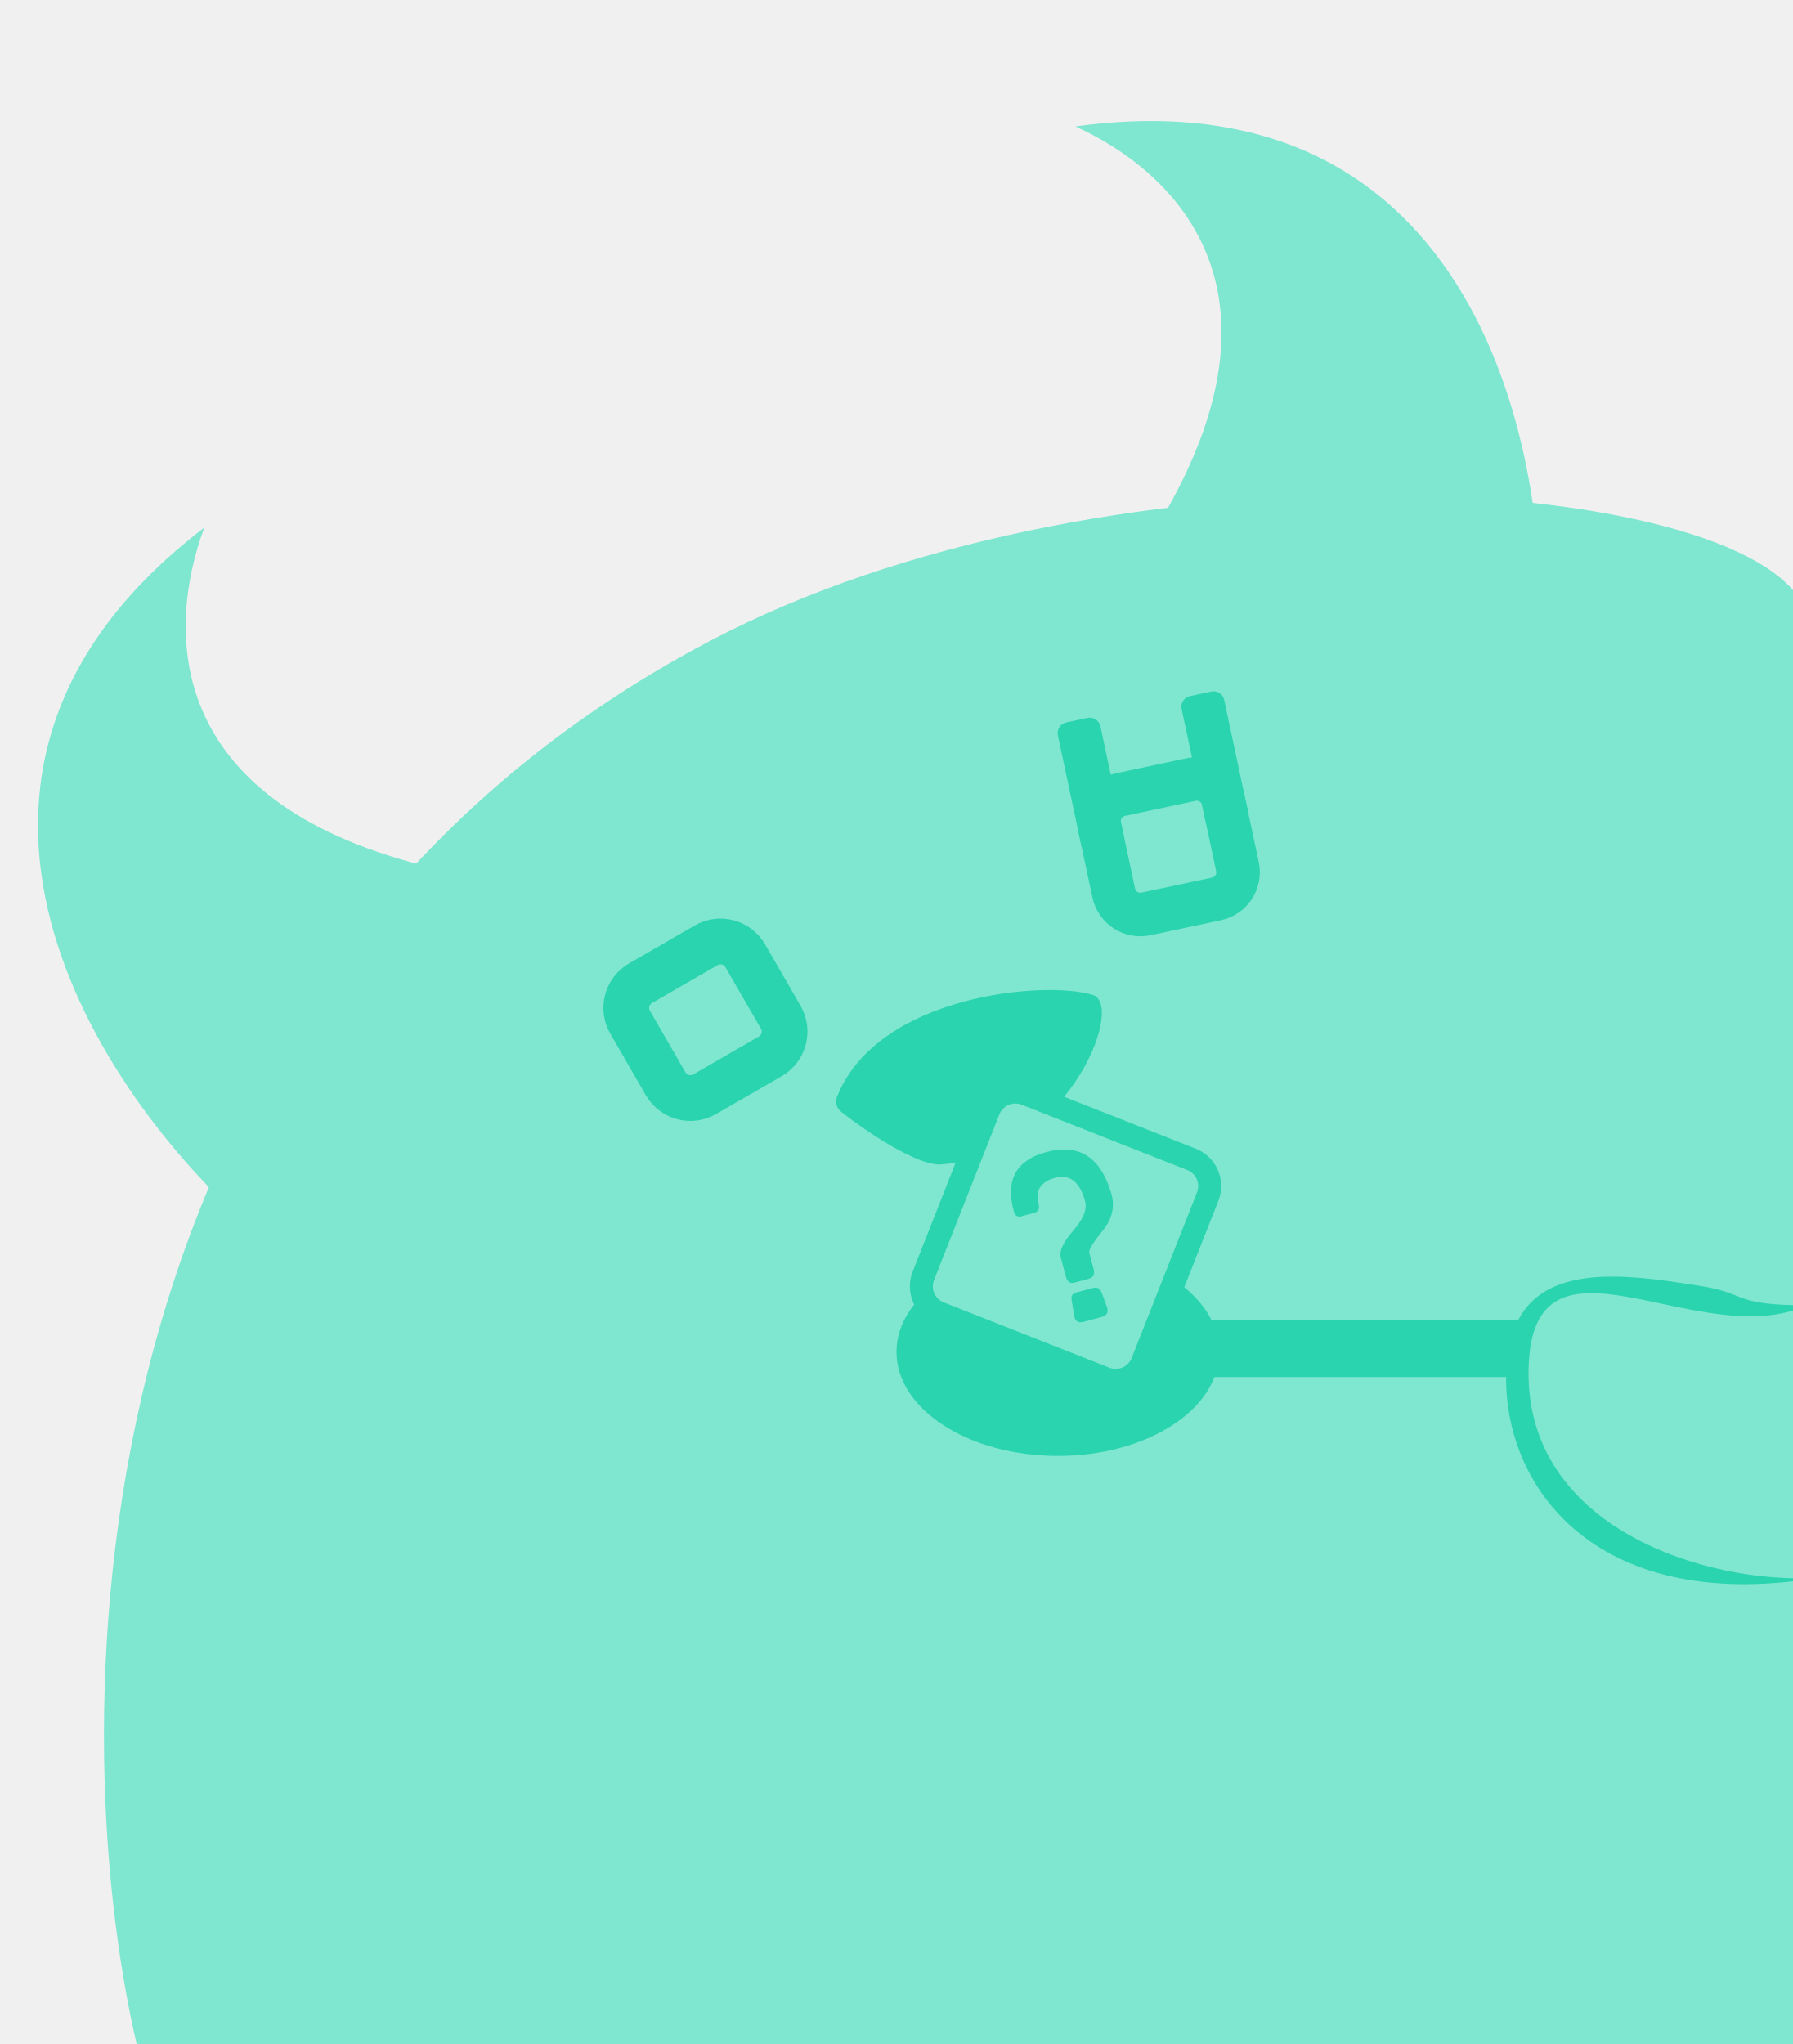
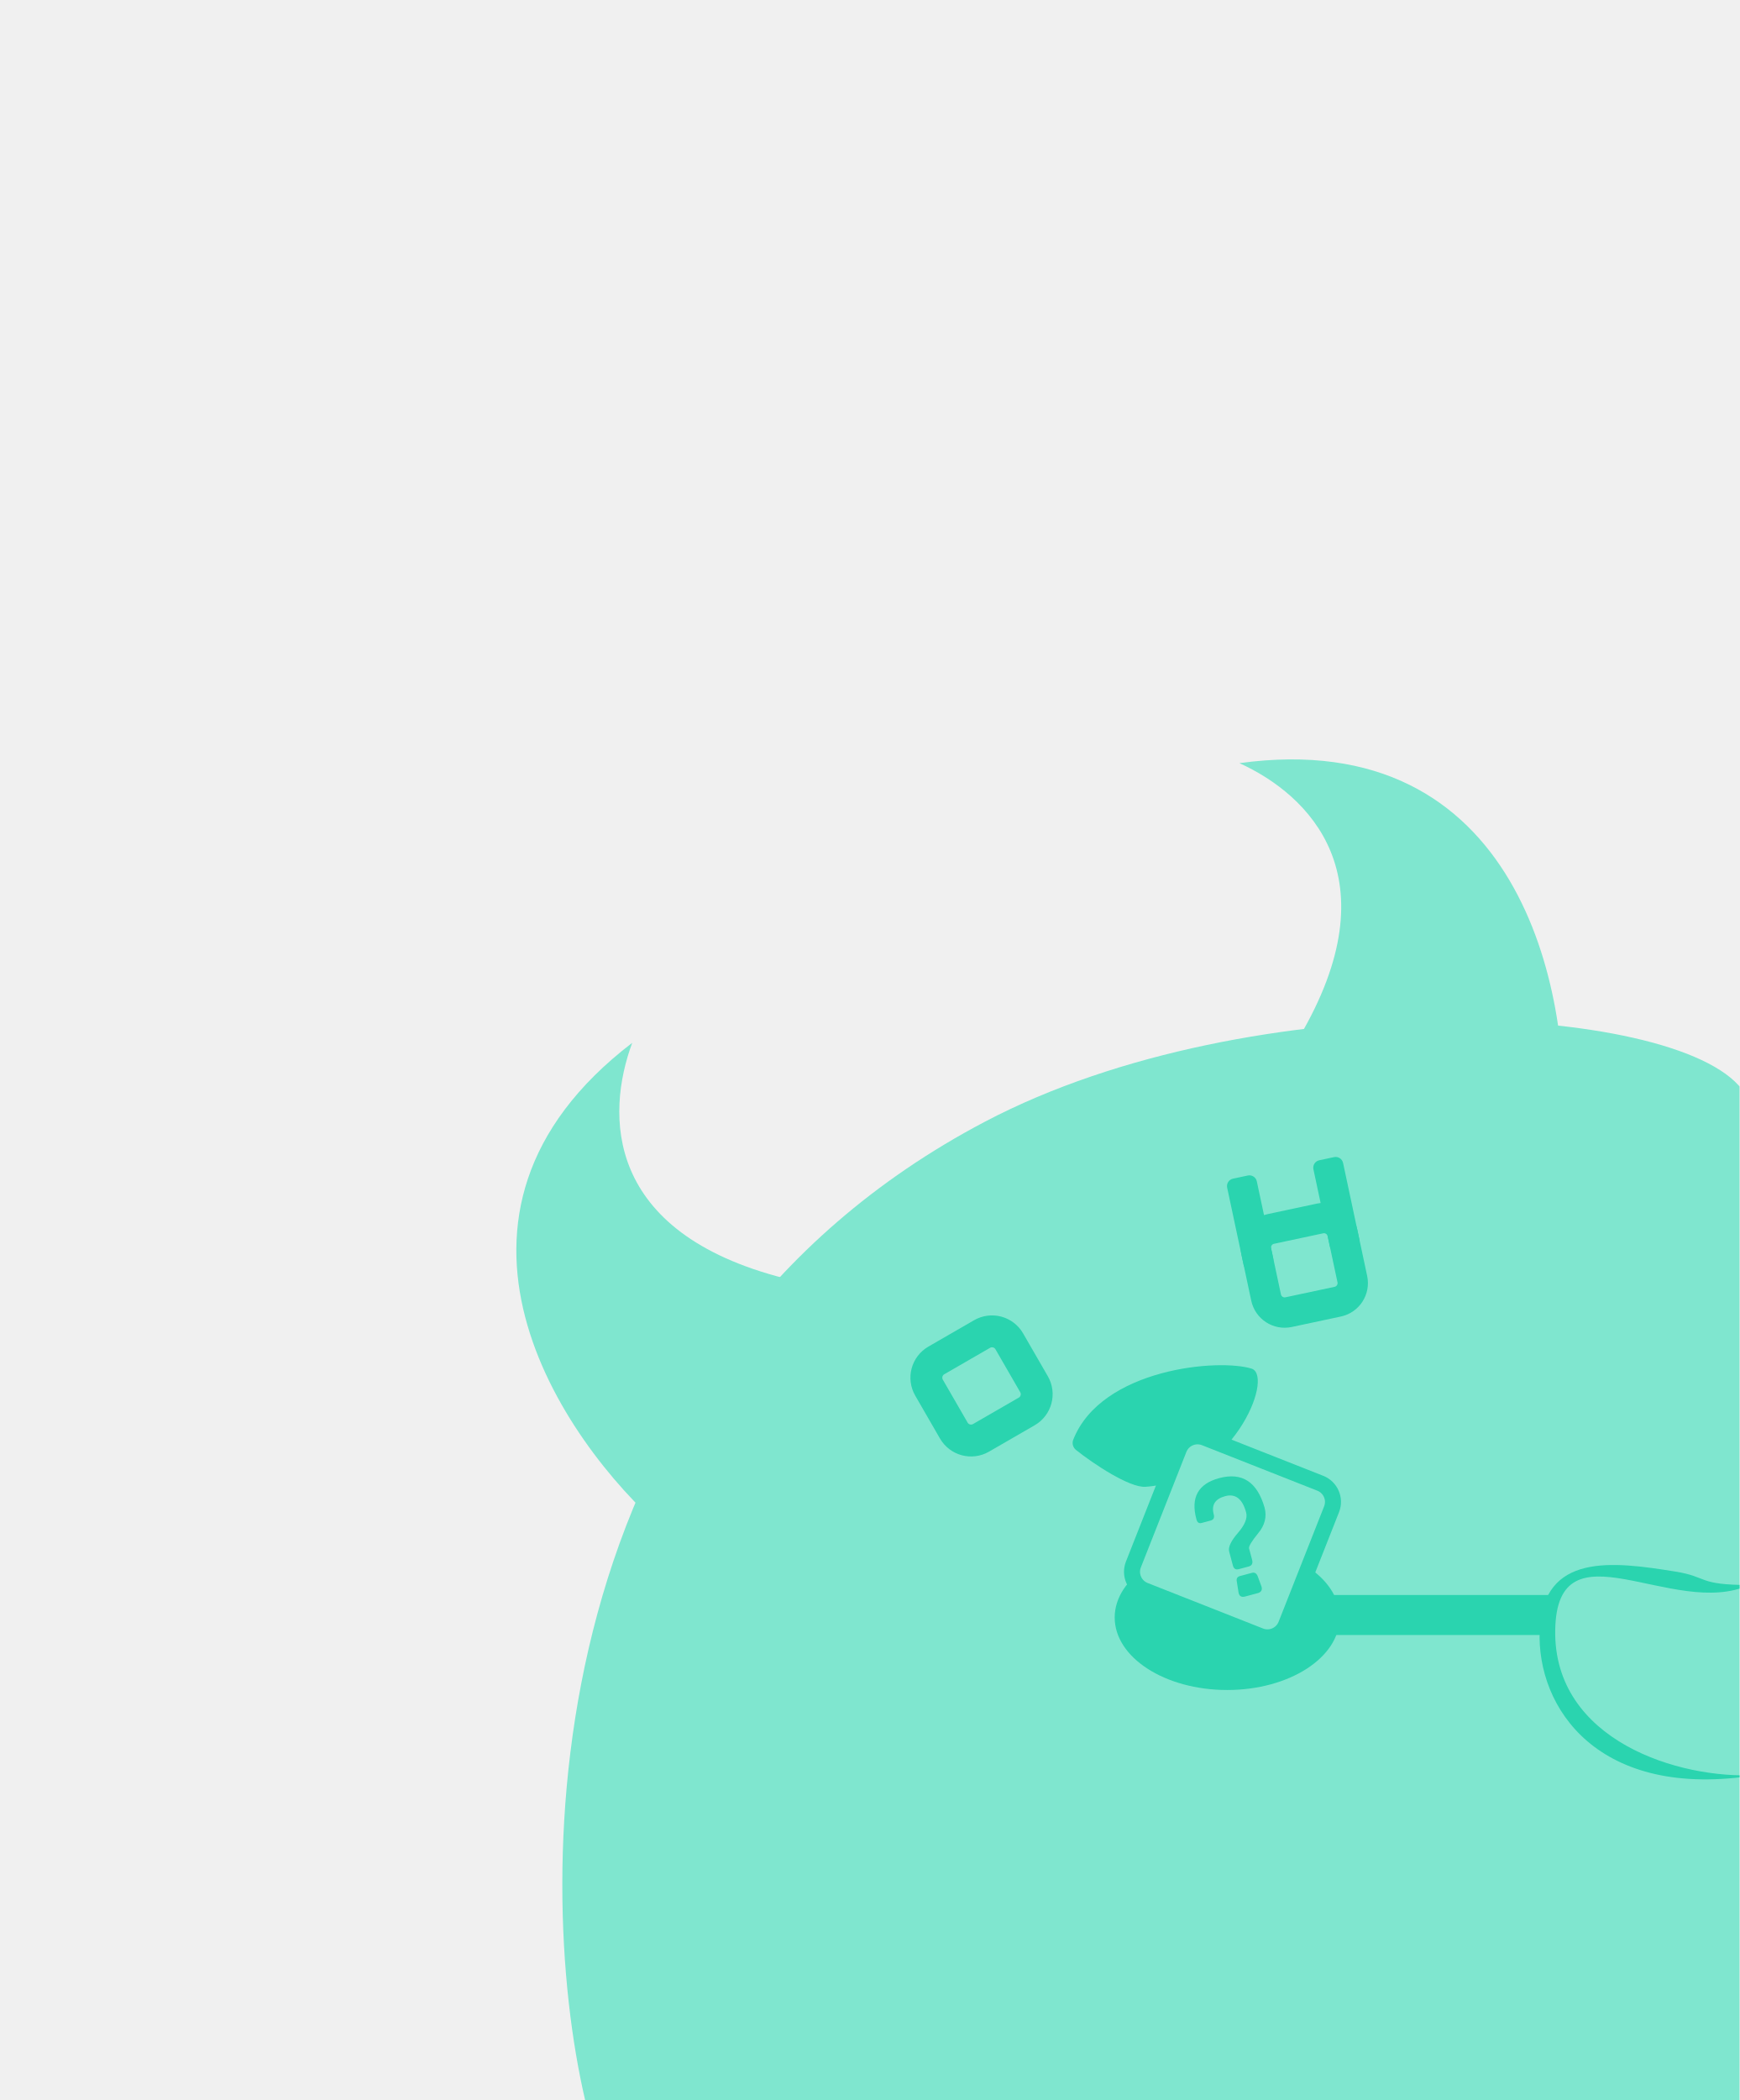
- <svg xmlns="http://www.w3.org/2000/svg" width="250" height="285" viewBox="0 0 250 285" fill="none">
-   <g clip-path="url(#clip0_2566_6830)">
-     <path d="M59.08 120.693C22.829 111.513 23.191 87.84 28.482 73.565C-16.418 107.906 14.094 152.892 34.963 171.093L59.08 120.693Z" fill="#7FE6CF" />
-     <path d="M161.86 72.543C180.872 40.342 163.811 23.926 149.95 17.63C205.951 9.938 216.401 63.282 214.626 90.915L161.86 72.543Z" fill="#7FE6CF" />
-     <path d="M99.069 89.324C9.59 136.362 8.442 239.373 19.053 285H250.496V82.893C237.304 65.438 152.601 61.183 99.069 89.324Z" fill="#7FE6CF" />
-     <rect x="152.533" y="111.58" width="17.64" height="17.014" rx="3.794" transform="rotate(-12.0325 152.533 111.58)" stroke="#2AD4AF" stroke-width="6.071" />
-     <rect x="147.184" y="101.049" width="6.065" height="18.773" rx="1.518" transform="rotate(-12.0325 147.184 101.049)" fill="#2AD4AF" />
-     <rect x="164.441" y="97.371" width="6.065" height="18.773" rx="1.518" transform="rotate(-12.0325 164.441 97.3711)" fill="#2AD4AF" />
-     <rect x="85.865" y="139.08" width="18.535" height="17.878" rx="3.987" transform="rotate(-30 85.8647 139.08)" stroke="#2AD4AF" stroke-width="6.379" />
-     <path d="M131.17 162.359C127.959 162.58 120.722 157.752 117.27 154.998C116.655 154.507 116.416 153.681 116.705 152.948C122.332 138.652 145.997 136.614 152.514 138.769C156.827 140.643 148.431 161.171 131.17 162.359Z" fill="#2AD4AF" />
-     <rect width="65" height="8" transform="matrix(-1 0 0 1 213 184)" fill="#2AD4AF" />
-     <ellipse cx="22.5" cy="14.5" rx="22.5" ry="14.5" transform="matrix(-1 0 0 1 170 174)" fill="#2AD4AF" />
-     <path d="M237.246 179.327C243.713 180.376 241.608 182 251.945 182C236.784 188.891 213.472 168.992 213.128 191.042C212.783 213.093 237.94 220.919 253.445 220C221.746 225.169 209.338 206.547 210.027 191.042C210.716 175.537 224.498 177.26 237.246 179.327Z" fill="#2AD4AF" />
-     <rect x="-2.077" y="0.902" width="32.828" height="32.828" rx="4.003" transform="matrix(-0.930276 -0.366859 -0.366859 0.930276 168.257 161.52)" fill="#7FE6CF" stroke="#2AD4AF" stroke-width="3.203" />
-     <path d="M151.103 184.302C150.385 184.495 149.95 184.264 149.793 183.585L149.422 181.274C149.32 180.706 149.523 180.353 150.08 180.204L152.444 179.57C153 179.421 153.418 179.682 153.645 180.342L154.383 182.355C154.576 183.074 154.245 183.51 153.421 183.681L151.103 184.302ZM154.984 166.516C155.469 168.324 155.038 170.055 153.702 171.655C152.373 173.278 151.773 174.284 151.885 174.701L152.487 176.95C152.68 177.668 152.455 178.126 151.806 178.3L149.835 178.828C149.232 178.99 148.85 178.769 148.666 178.172L147.902 175.321C147.672 174.463 148.233 173.22 149.638 171.601C151.043 169.982 151.596 168.616 151.298 167.504C150.565 164.768 149.155 163.68 147.115 164.227C145.075 164.773 144.31 165.997 144.819 167.898C144.993 168.547 144.779 168.952 144.199 169.108L142.414 169.586C141.858 169.735 141.522 169.502 141.354 168.876C140.163 164.524 141.683 161.756 145.902 160.626C150.469 159.402 153.5 161.348 154.984 166.516Z" fill="#2AD4AF" />
+ <svg xmlns="http://www.w3.org/2000/svg" width="348" height="420" viewBox="0 0 348 420" fill="none">
+   <g clip-path="url(#clip0_2804_8314)">
+     <path d="M157.08 255.693C120.83 246.513 121.191 222.84 126.482 208.565C81.582 242.906 112.094 287.892 132.963 306.093L157.08 255.693Z" fill="#7FE6CF" />
+     <path d="M259.86 207.543C278.872 175.342 261.811 158.926 247.95 152.63C303.951 144.938 314.401 198.282 312.626 225.916L259.86 207.543Z" fill="#7FE6CF" />
+     <path d="M197.069 224.324C107.59 271.362 106.442 374.373 117.053 420H348.496V217.893C335.304 200.438 250.601 196.183 197.069 224.324Z" fill="#7FE6CF" />
+     <rect x="250.533" y="246.58" width="17.64" height="17.014" rx="3.794" transform="rotate(-12.0325 250.533 246.58)" stroke="#2AD4AF" stroke-width="6.071" />
+     <rect x="245.184" y="236.049" width="6.065" height="18.773" rx="1.518" transform="rotate(-12.0325 245.184 236.049)" fill="#2AD4AF" />
+     <rect x="262.441" y="232.371" width="6.065" height="18.773" rx="1.518" transform="rotate(-12.0325 262.441 232.371)" fill="#2AD4AF" />
+     <rect x="183.865" y="274.08" width="18.535" height="17.878" rx="3.987" transform="rotate(-30 183.865 274.08)" stroke="#2AD4AF" stroke-width="6.379" />
+     <path d="M229.17 297.359C225.959 297.58 218.722 292.752 215.27 289.998C214.655 289.507 214.416 288.681 214.705 287.948C220.332 273.652 243.997 271.614 250.514 273.769C254.827 275.643 246.431 296.171 229.17 297.359Z" fill="#2AD4AF" />
+     <rect width="65" height="8" transform="matrix(-1 0 0 1 311 319)" fill="#2AD4AF" />
+     <ellipse cx="22.5" cy="14.5" rx="22.5" ry="14.5" transform="matrix(-1 0 0 1 268 309)" fill="#2AD4AF" />
+     <path d="M335.246 314.327C341.713 315.376 339.608 317 349.945 317C334.784 323.891 311.472 303.992 311.128 326.042C310.783 348.093 335.94 355.919 351.445 355C319.746 360.169 307.338 341.547 308.027 326.042C308.716 310.537 322.498 312.26 335.246 314.327Z" fill="#2AD4AF" />
+     <rect x="-2.077" y="0.902" width="32.828" height="32.828" rx="4.003" transform="matrix(-0.930276 -0.366859 -0.366859 0.930276 266.257 296.52)" fill="#7FE6CF" stroke="#2AD4AF" stroke-width="3.203" />
+     <path d="M249.103 319.302C248.385 319.495 247.95 319.264 247.793 318.585L247.422 316.274C247.32 315.706 247.523 315.353 248.08 315.204L250.444 314.57C251 314.421 251.418 314.682 251.645 315.342L252.383 317.355C252.576 318.074 252.245 318.51 251.421 318.681L249.103 319.302ZM252.984 301.516C253.469 303.324 253.038 305.055 251.702 306.655C250.373 308.278 249.773 309.284 249.885 309.701L250.487 311.95C250.68 312.668 250.455 313.126 249.806 313.3L247.835 313.828C247.232 313.99 246.85 313.769 246.666 313.172L245.902 310.321C245.672 309.463 246.233 308.22 247.638 306.601C249.043 304.982 249.596 303.616 249.298 302.504C248.565 299.768 247.155 298.68 245.115 299.227C243.075 299.773 242.31 300.997 242.819 302.898C242.993 303.547 242.779 303.952 242.199 304.108L240.414 304.586C239.858 304.735 239.522 304.502 239.354 303.876C238.163 299.524 239.683 296.756 243.902 295.626C248.469 294.402 251.5 296.348 252.984 301.516Z" fill="#2AD4AF" />
  </g>
  <defs>
-     <clipPath id="clip0_2566_6830">
-       <rect width="250" height="285" fill="white" />
+     <clipPath id="clip0_2804_8314">
+       <rect width="250" height="285" fill="white" transform="translate(98 135)" />
    </clipPath>
  </defs>
</svg>
